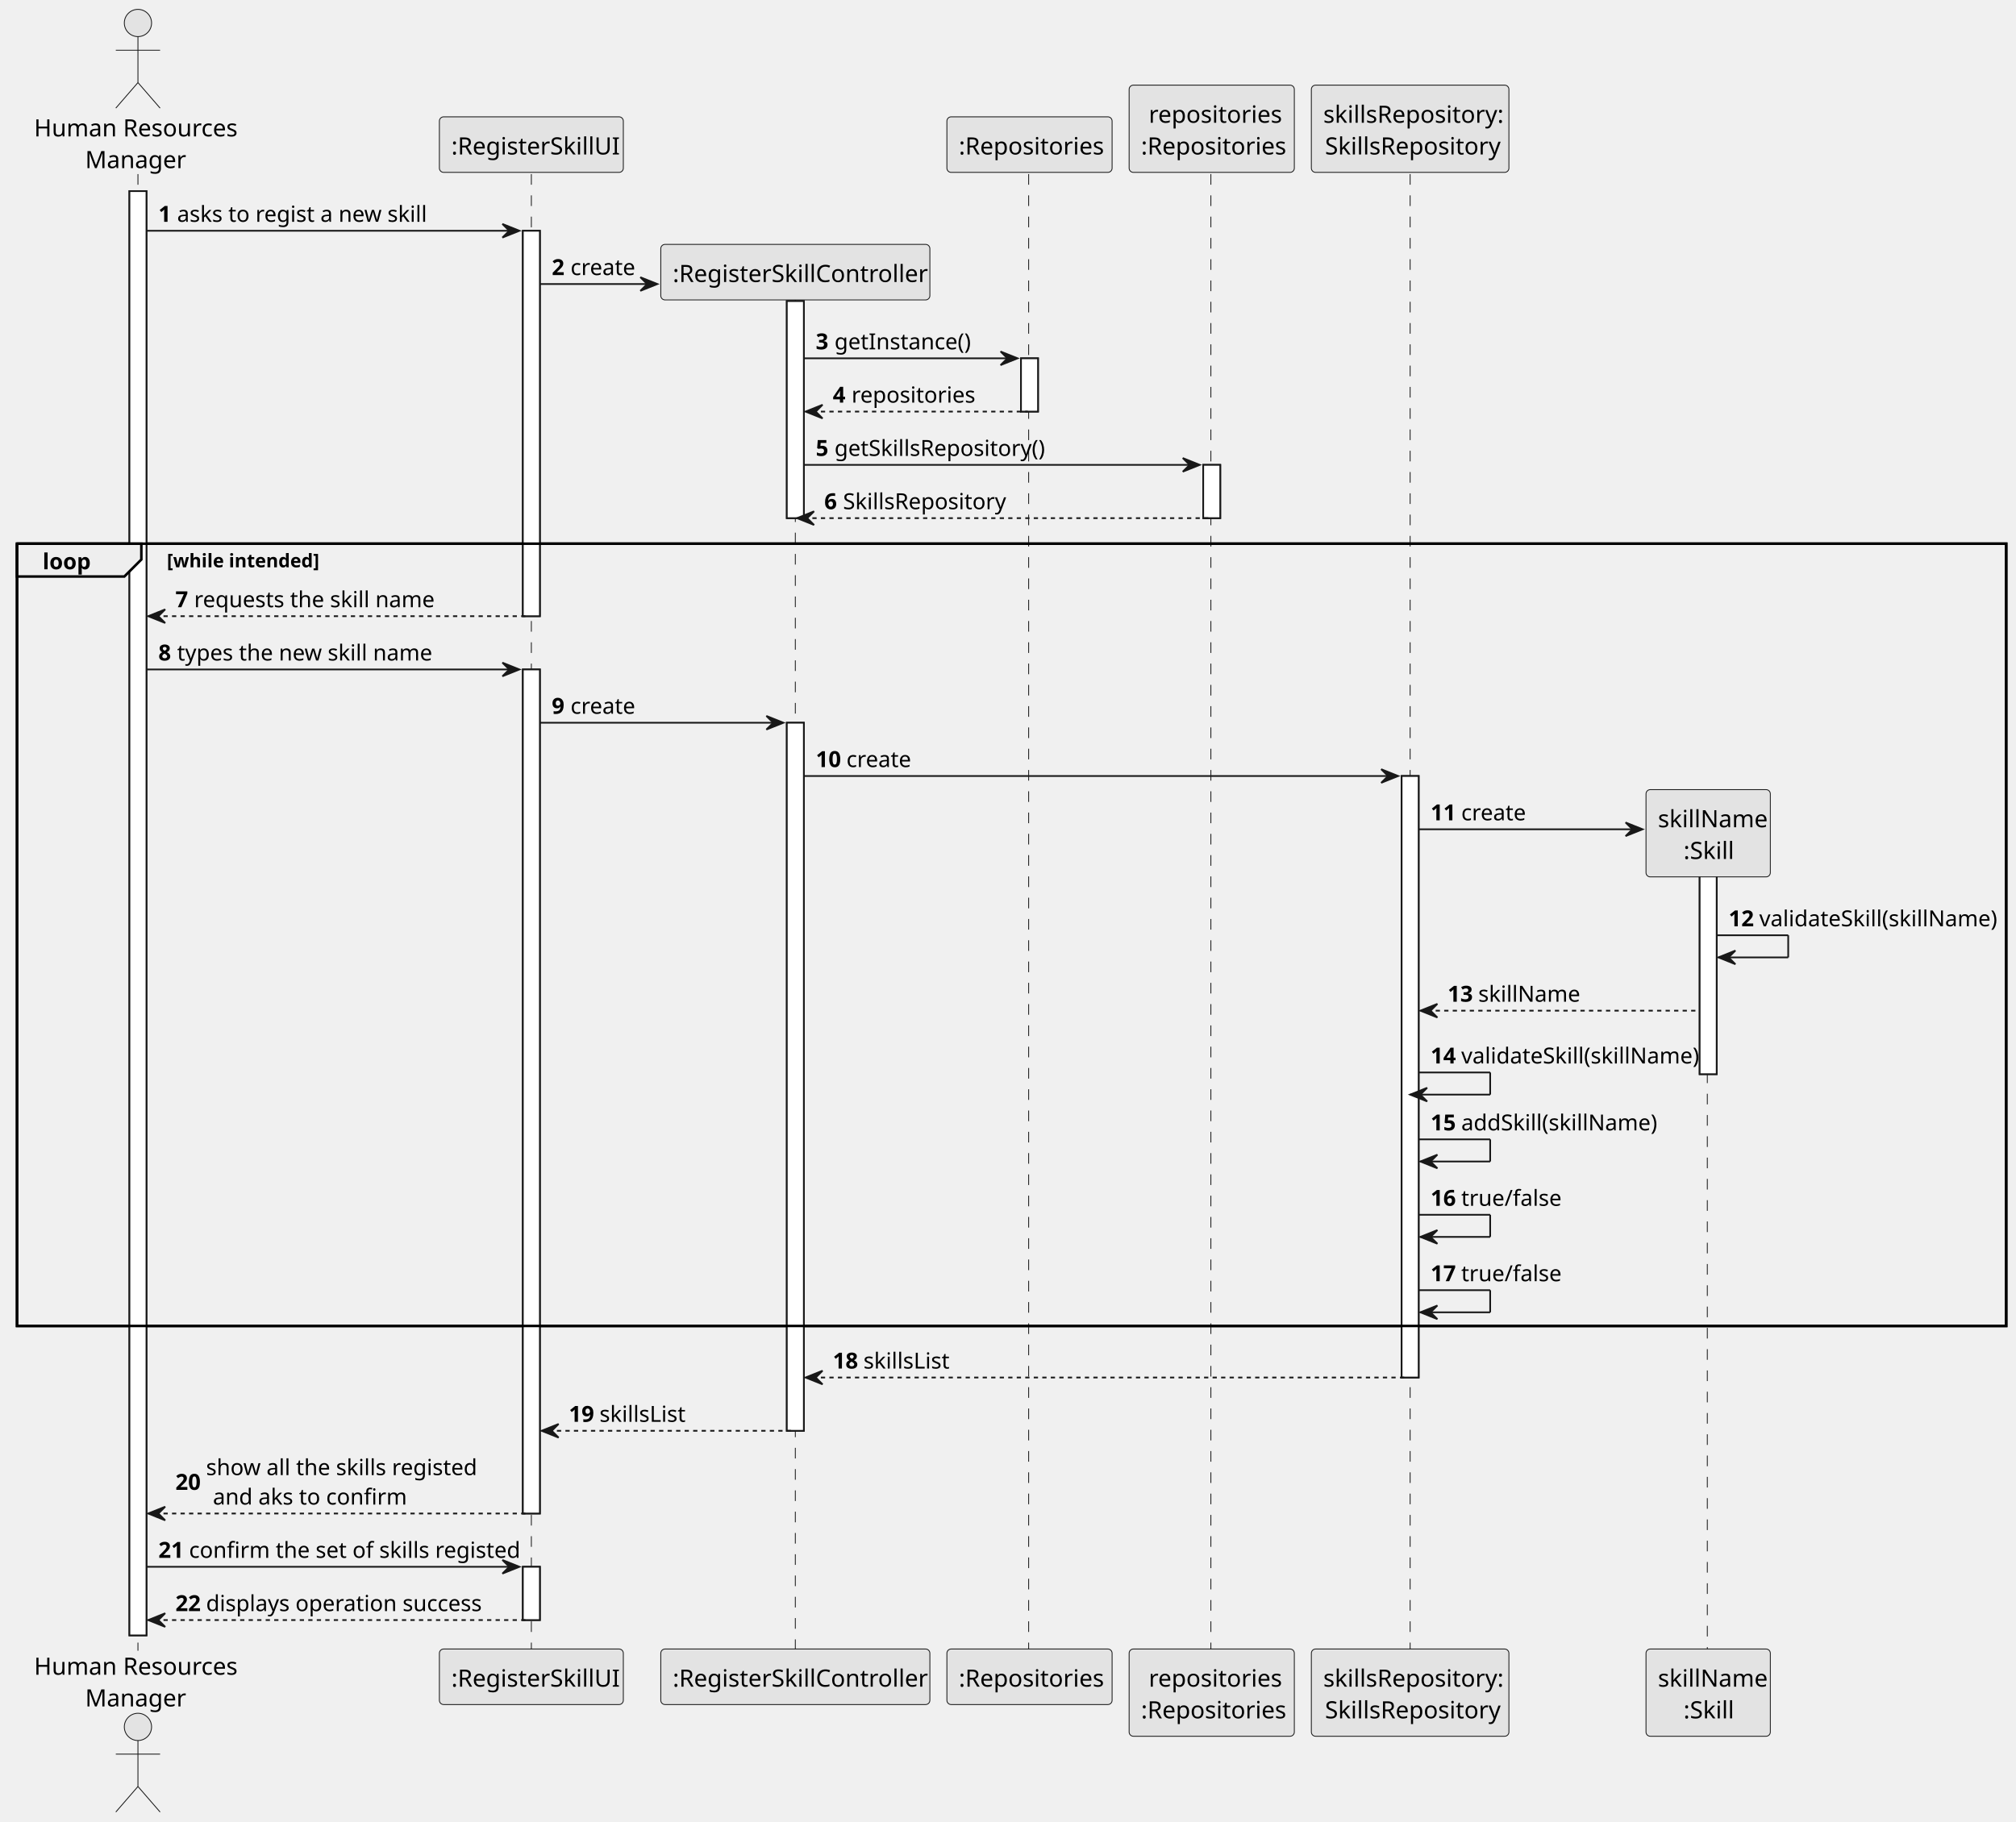
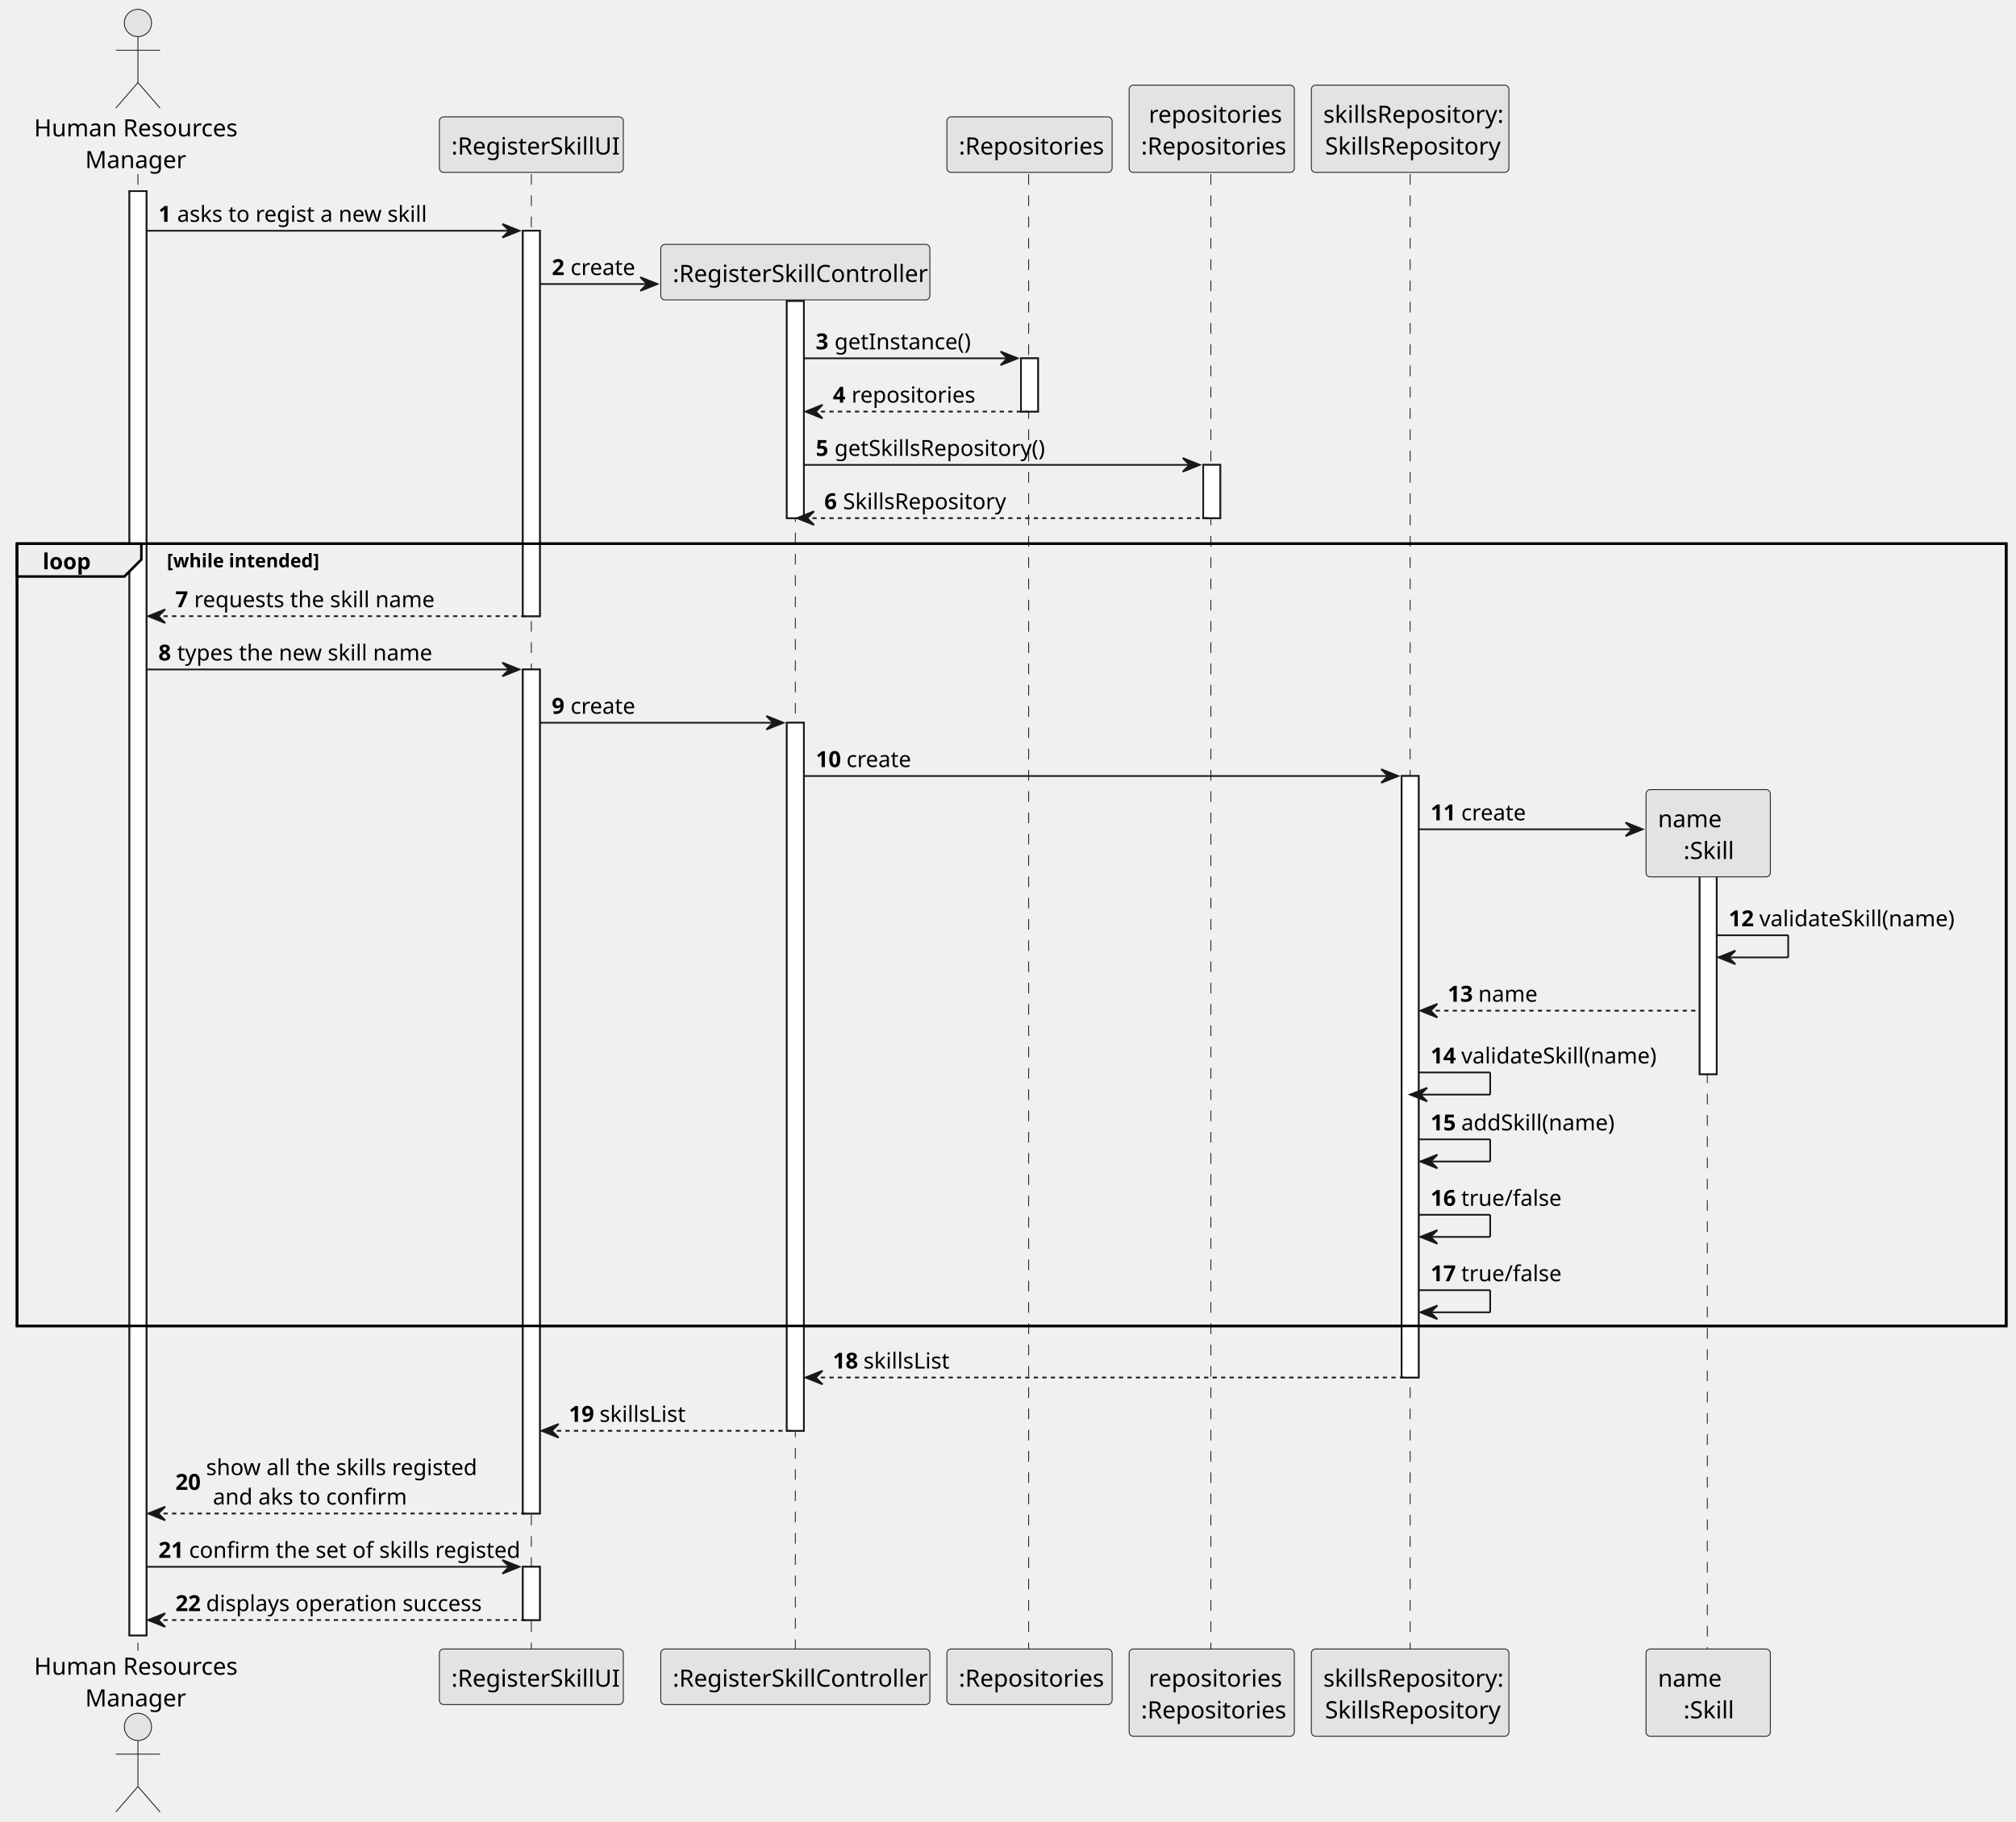
<svg xmlns="http://www.w3.org/2000/svg" contentStyleType="text/css" height="856.8px" preserveAspectRatio="none" style="width:947px;height:856px;background:#FFFFFF;" version="1.1" viewBox="0 0 947 856" width="947.2px" zoomAndPan="magnify">
  <defs />
  <g>
    <rect fill="#FFFFFF" height="678.612" style="stroke:#181818;stroke-width:0.8;" width="8" x="60.8" y="89.794" />
    <rect fill="#FFFFFF" height="181.094" style="stroke:#181818;stroke-width:0.8;" width="8" x="245.6" y="108.427" />
    <rect fill="#FFFFFF" height="396.587" style="stroke:#181818;stroke-width:0.8;" width="8" x="245.6" y="314.553" />
    <rect fill="#FFFFFF" height="25.033" style="stroke:#181818;stroke-width:0.8;" width="8" x="245.6" y="736.173" />
    <rect fill="#FFFFFF" height="101.995" style="stroke:#181818;stroke-width:0.8;" width="8" x="369.6" y="141.459" />
    <rect fill="#FFFFFF" height="332.689" style="stroke:#181818;stroke-width:0.8;" width="8" x="369.6" y="339.586" />
    <rect fill="#FFFFFF" height="25.033" style="stroke:#181818;stroke-width:0.8;" width="8" x="479.6" y="168.356" />
    <rect fill="#FFFFFF" height="25.033" style="stroke:#181818;stroke-width:0.8;" width="8" x="565.2" y="218.422" />
    <rect fill="#FFFFFF" height="282.623" style="stroke:#181818;stroke-width:0.8;" width="8" x="658.4" y="364.619" />
    <rect fill="#FFFFFF" height="107.059" style="stroke:#181818;stroke-width:0.8;" width="8" x="798.4" y="397.652" />
    <rect fill="none" height="367.555" style="stroke:#000000;stroke-width:1.2;" width="934.4" x="8" y="255.455" />
    <line style="stroke:#181818;stroke-width:0.4;stroke-dasharray:5.0,5.0;" x1="64.8" x2="64.8" y1="81.794" y2="775.606" />
    <line style="stroke:#181818;stroke-width:0.4;stroke-dasharray:5.0,5.0;" x1="249.6" x2="249.6" y1="81.794" y2="775.606" />
    <line style="stroke:#181818;stroke-width:0.4;stroke-dasharray:5.0,5.0;" x1="373.6" x2="373.6" y1="140.275" y2="775.606" />
    <line style="stroke:#181818;stroke-width:0.4;stroke-dasharray:5.0,5.0;" x1="483.2" x2="483.2" y1="81.794" y2="775.606" />
    <line style="stroke:#181818;stroke-width:0.4;stroke-dasharray:5.0,5.0;" x1="568.8" x2="568.8" y1="81.794" y2="775.606" />
    <line style="stroke:#181818;stroke-width:0.4;stroke-dasharray:5.0,5.0;" x1="662.4" x2="662.4" y1="81.794" y2="775.606" />
    <line style="stroke:#181818;stroke-width:0.4;stroke-dasharray:5.0,5.0;" x1="802" x2="802" y1="403.916" y2="775.606" />
    <text fill="#000000" font-family="sans-serif" font-size="11.2" lengthAdjust="spacing" textLength="92.8" x="16" y="64.086">Human Resources</text>
    <text fill="#000000" font-family="sans-serif" font-size="11.2" lengthAdjust="spacing" textLength="44.8" x="40" y="78.983">Manager</text>
    <ellipse cx="64.8" cy="10.8" fill="#E3E3E3" rx="6.4" ry="6.4" style="stroke:#181818;stroke-width:0.4;" />
    <path d="M64.8,17.2 L64.8,38.8 M54.4,23.6 L75.2,23.6 M64.8,38.8 L54.4,50.8 M64.8,38.8 L75.2,50.8 " fill="none" style="stroke:#181818;stroke-width:0.4;" />
    <text fill="#000000" font-family="sans-serif" font-size="11.2" lengthAdjust="spacing" textLength="92.8" x="16" y="786.892">Human Resources</text>
    <text fill="#000000" font-family="sans-serif" font-size="11.2" lengthAdjust="spacing" textLength="44.8" x="40" y="801.789">Manager</text>
    <ellipse cx="64.8" cy="811.4" fill="#E3E3E3" rx="6.4" ry="6.4" style="stroke:#181818;stroke-width:0.4;" />
    <path d="M64.8,817.8 L64.8,839.4 M54.4,824.2 L75.2,824.2 M64.8,839.4 L54.4,851.4 M64.8,839.4 L75.2,851.4 " fill="none" style="stroke:#181818;stroke-width:0.4;" />
    <rect fill="#E3E3E3" height="26.097" rx="2" ry="2" style="stroke:#181818;stroke-width:0.4;" width="86.4" x="206.4" y="54.897" />
    <text fill="#000000" font-family="sans-serif" font-size="11.2" lengthAdjust="spacing" textLength="75.2" x="212" y="72.583">:RegisterSkillUI</text>
    <rect fill="#E3E3E3" height="26.097" rx="2" ry="2" style="stroke:#181818;stroke-width:0.4;" width="86.4" x="206.4" y="774.806" />
    <text fill="#000000" font-family="sans-serif" font-size="11.2" lengthAdjust="spacing" textLength="75.2" x="212" y="792.492">:RegisterSkillUI</text>
    <rect fill="#E3E3E3" height="26.097" rx="2" ry="2" style="stroke:#181818;stroke-width:0.4;" width="126.4" x="310.4" y="774.806" />
    <text fill="#000000" font-family="sans-serif" font-size="11.2" lengthAdjust="spacing" textLength="115.2" x="316" y="792.492">:RegisterSkillController</text>
    <rect fill="#E3E3E3" height="26.097" rx="2" ry="2" style="stroke:#181818;stroke-width:0.4;" width="77.6" x="444.8" y="54.897" />
    <text fill="#000000" font-family="sans-serif" font-size="11.2" lengthAdjust="spacing" textLength="66.4" x="450.4" y="72.583">:Repositories</text>
    <rect fill="#E3E3E3" height="26.097" rx="2" ry="2" style="stroke:#181818;stroke-width:0.4;" width="77.6" x="444.8" y="774.806" />
    <text fill="#000000" font-family="sans-serif" font-size="11.2" lengthAdjust="spacing" textLength="66.4" x="450.4" y="792.492">:Repositories</text>
    <rect fill="#E3E3E3" height="40.994" rx="2" ry="2" style="stroke:#181818;stroke-width:0.4;" width="77.6" x="530.4" y="40" />
    <text fill="#000000" font-family="sans-serif" font-size="11.2" lengthAdjust="spacing" textLength="59.2" x="539.6" y="57.686">repositories</text>
    <text fill="#000000" font-family="sans-serif" font-size="11.2" lengthAdjust="spacing" textLength="66.4" x="536" y="72.583">:Repositories</text>
    <rect fill="#E3E3E3" height="40.994" rx="2" ry="2" style="stroke:#181818;stroke-width:0.4;" width="77.6" x="530.4" y="774.806" />
    <text fill="#000000" font-family="sans-serif" font-size="11.2" lengthAdjust="spacing" textLength="59.2" x="539.6" y="792.492">repositories</text>
    <text fill="#000000" font-family="sans-serif" font-size="11.2" lengthAdjust="spacing" textLength="66.4" x="536" y="807.389">:Repositories</text>
    <rect fill="#E3E3E3" height="40.994" rx="2" ry="2" style="stroke:#181818;stroke-width:0.4;" width="92.8" x="616" y="40" />
    <text fill="#000000" font-family="sans-serif" font-size="11.2" lengthAdjust="spacing" textLength="81.6" x="621.6" y="57.686">skillsRepository:</text>
    <text fill="#000000" font-family="sans-serif" font-size="11.2" lengthAdjust="spacing" textLength="80" x="622.4" y="72.583">SkillsRepository</text>
    <rect fill="#E3E3E3" height="40.994" rx="2" ry="2" style="stroke:#181818;stroke-width:0.4;" width="92.8" x="616" y="774.806" />
    <text fill="#000000" font-family="sans-serif" font-size="11.2" lengthAdjust="spacing" textLength="81.6" x="621.6" y="792.492">skillsRepository:</text>
    <text fill="#000000" font-family="sans-serif" font-size="11.2" lengthAdjust="spacing" textLength="80" x="622.4" y="807.389">SkillsRepository</text>
    <rect fill="#E3E3E3" height="40.994" rx="2" ry="2" style="stroke:#181818;stroke-width:0.4;" width="58.4" x="773.2" y="774.806" />
-     <text fill="#000000" font-family="sans-serif" font-size="11.2" lengthAdjust="spacing" textLength="47.2" x="778.8" y="792.492">skillName</text>
+     <text fill="#000000" font-family="sans-serif" font-size="11.2" lengthAdjust="spacing" textLength="47.2" x="778.8" y="792.492">name</text>
    <text fill="#000000" font-family="sans-serif" font-size="11.2" lengthAdjust="spacing" textLength="23.2" x="790.8" y="807.389">:Skill</text>
    <rect fill="#FFFFFF" height="678.612" style="stroke:#181818;stroke-width:0.8;" width="8" x="60.8" y="89.794" />
    <rect fill="#FFFFFF" height="181.094" style="stroke:#181818;stroke-width:0.8;" width="8" x="245.6" y="108.427" />
    <rect fill="#FFFFFF" height="396.587" style="stroke:#181818;stroke-width:0.8;" width="8" x="245.6" y="314.553" />
    <rect fill="#FFFFFF" height="25.033" style="stroke:#181818;stroke-width:0.8;" width="8" x="245.6" y="736.173" />
    <rect fill="#FFFFFF" height="101.995" style="stroke:#181818;stroke-width:0.8;" width="8" x="369.6" y="141.459" />
    <rect fill="#FFFFFF" height="332.689" style="stroke:#181818;stroke-width:0.8;" width="8" x="369.6" y="339.586" />
    <rect fill="#FFFFFF" height="25.033" style="stroke:#181818;stroke-width:0.8;" width="8" x="479.6" y="168.356" />
    <rect fill="#FFFFFF" height="25.033" style="stroke:#181818;stroke-width:0.8;" width="8" x="565.2" y="218.422" />
    <rect fill="#FFFFFF" height="282.623" style="stroke:#181818;stroke-width:0.8;" width="8" x="658.4" y="364.619" />
    <rect fill="#FFFFFF" height="107.059" style="stroke:#181818;stroke-width:0.8;" width="8" x="798.4" y="397.652" />
    <polygon fill="#181818" points="236,105.227,244,108.427,236,111.627,239.2,108.427" style="stroke:#181818;stroke-width:0.8;" />
    <line style="stroke:#181818;stroke-width:0.8;" x1="68.8" x2="240.8" y1="108.427" y2="108.427" />
    <text fill="#000000" font-family="sans-serif" font-size="10.4" font-weight="bold" lengthAdjust="spacing" textLength="5.6" x="74.4" y="104.216">1</text>
    <text fill="#000000" font-family="sans-serif" font-size="10.4" lengthAdjust="spacing" textLength="115.2" x="83.2" y="104.216">asks to regist a new skill</text>
    <polygon fill="#181818" points="300.8,130.259,308.8,133.459,300.8,136.659,304,133.459" style="stroke:#181818;stroke-width:0.8;" />
    <line style="stroke:#181818;stroke-width:0.8;" x1="253.6" x2="305.6" y1="133.459" y2="133.459" />
    <text fill="#000000" font-family="sans-serif" font-size="10.4" font-weight="bold" lengthAdjust="spacing" textLength="5.6" x="259.2" y="129.249">2</text>
    <text fill="#000000" font-family="sans-serif" font-size="10.4" lengthAdjust="spacing" textLength="28.8" x="268" y="129.249">create</text>
    <rect fill="#E3E3E3" height="26.097" rx="2" ry="2" style="stroke:#181818;stroke-width:0.4;" width="126.4" x="310.4" y="114.827" />
    <text fill="#000000" font-family="sans-serif" font-size="11.2" lengthAdjust="spacing" textLength="115.2" x="316" y="132.512">:RegisterSkillController</text>
    <polygon fill="#181818" points="470,165.156,478,168.356,470,171.556,473.2,168.356" style="stroke:#181818;stroke-width:0.8;" />
    <line style="stroke:#181818;stroke-width:0.8;" x1="377.6" x2="474.8" y1="168.356" y2="168.356" />
    <text fill="#000000" font-family="sans-serif" font-size="10.4" font-weight="bold" lengthAdjust="spacing" textLength="5.6" x="383.2" y="164.146">3</text>
    <text fill="#000000" font-family="sans-serif" font-size="10.4" lengthAdjust="spacing" textLength="60" x="392" y="164.146">getInstance()</text>
    <polygon fill="#181818" points="386.4,190.189,378.4,193.389,386.4,196.589,383.2,193.389" style="stroke:#181818;stroke-width:0.8;" />
    <line style="stroke:#181818;stroke-width:0.8;stroke-dasharray:2.0,2.0;" x1="381.6" x2="482.8" y1="193.389" y2="193.389" />
    <text fill="#000000" font-family="sans-serif" font-size="10.4" font-weight="bold" lengthAdjust="spacing" textLength="5.6" x="391.2" y="189.179">4</text>
    <text fill="#000000" font-family="sans-serif" font-size="10.4" lengthAdjust="spacing" textLength="53.6" x="400" y="189.179">repositories</text>
    <polygon fill="#181818" points="555.6,215.222,563.6,218.422,555.6,221.622,558.8,218.422" style="stroke:#181818;stroke-width:0.8;" />
    <line style="stroke:#181818;stroke-width:0.8;" x1="377.6" x2="560.4" y1="218.422" y2="218.422" />
    <text fill="#000000" font-family="sans-serif" font-size="10.4" font-weight="bold" lengthAdjust="spacing" textLength="5.6" x="383.2" y="214.212">5</text>
    <text fill="#000000" font-family="sans-serif" font-size="10.4" lengthAdjust="spacing" textLength="96" x="392" y="214.212">getSkillsRepository()</text>
    <polygon fill="#181818" points="382.4,240.255,374.4,243.455,382.4,246.655,379.2,243.455" style="stroke:#181818;stroke-width:0.8;" />
    <line style="stroke:#181818;stroke-width:0.8;stroke-dasharray:2.0,2.0;" x1="377.6" x2="568.4" y1="243.455" y2="243.455" />
    <text fill="#000000" font-family="sans-serif" font-size="10.4" font-weight="bold" lengthAdjust="spacing" textLength="5.6" x="387.2" y="239.244">6</text>
    <text fill="#000000" font-family="sans-serif" font-size="10.4" lengthAdjust="spacing" textLength="75.2" x="396" y="239.244">SkillsRepository</text>
    <path d="M8,255.455 L66.4,255.455 L66.4,262.887 L58.4,270.887 L8,270.887 L8,255.455 " fill="#EEEEEE" style="stroke:#000000;stroke-width:1.2;" />
    <rect fill="none" height="367.555" style="stroke:#000000;stroke-width:1.2;" width="934.4" x="8" y="255.455" />
    <text fill="#000000" font-family="sans-serif" font-size="10.4" font-weight="bold" lengthAdjust="spacing" textLength="22.4" x="20" y="267.477">loop</text>
    <text fill="#000000" font-family="sans-serif" font-size="8.8" font-weight="bold" lengthAdjust="spacing" textLength="72" x="78.4" y="266.551">[while intended]</text>
    <polygon fill="#181818" points="77.6,286.32,69.6,289.52,77.6,292.72,74.4,289.52" style="stroke:#181818;stroke-width:0.8;" />
    <line style="stroke:#181818;stroke-width:0.8;stroke-dasharray:2.0,2.0;" x1="72.8" x2="248.8" y1="289.52" y2="289.52" />
    <text fill="#000000" font-family="sans-serif" font-size="10.4" font-weight="bold" lengthAdjust="spacing" textLength="5.6" x="82.4" y="285.31">7</text>
    <text fill="#000000" font-family="sans-serif" font-size="10.4" lengthAdjust="spacing" textLength="108" x="91.2" y="285.31">requests the skill name</text>
    <polygon fill="#181818" points="236,311.353,244,314.553,236,317.753,239.2,314.553" style="stroke:#181818;stroke-width:0.8;" />
    <line style="stroke:#181818;stroke-width:0.8;" x1="68.8" x2="240.8" y1="314.553" y2="314.553" />
    <text fill="#000000" font-family="sans-serif" font-size="10.4" font-weight="bold" lengthAdjust="spacing" textLength="5.6" x="74.4" y="310.343">8</text>
    <text fill="#000000" font-family="sans-serif" font-size="10.4" lengthAdjust="spacing" textLength="115.2" x="83.2" y="310.343">types the new skill name</text>
    <polygon fill="#181818" points="360,336.386,368,339.586,360,342.786,363.2,339.586" style="stroke:#181818;stroke-width:0.8;" />
    <line style="stroke:#181818;stroke-width:0.8;" x1="253.6" x2="364.8" y1="339.586" y2="339.586" />
    <text fill="#000000" font-family="sans-serif" font-size="10.4" font-weight="bold" lengthAdjust="spacing" textLength="5.6" x="259.2" y="335.376">9</text>
    <text fill="#000000" font-family="sans-serif" font-size="10.4" lengthAdjust="spacing" textLength="28.8" x="268" y="335.376">create</text>
    <polygon fill="#181818" points="648.8,361.419,656.8,364.619,648.8,367.819,652,364.619" style="stroke:#181818;stroke-width:0.8;" />
    <line style="stroke:#181818;stroke-width:0.8;" x1="377.6" x2="653.6" y1="364.619" y2="364.619" />
    <text fill="#000000" font-family="sans-serif" font-size="10.4" font-weight="bold" lengthAdjust="spacing" textLength="11.2" x="383.2" y="360.409">10</text>
    <text fill="#000000" font-family="sans-serif" font-size="10.4" lengthAdjust="spacing" textLength="28.8" x="397.6" y="360.409">create</text>
    <polygon fill="#181818" points="763.6,386.452,771.6,389.652,763.6,392.852,766.8,389.652" style="stroke:#181818;stroke-width:0.8;" />
    <line style="stroke:#181818;stroke-width:0.8;" x1="666.4" x2="768.4" y1="389.652" y2="389.652" />
    <text fill="#000000" font-family="sans-serif" font-size="10.4" font-weight="bold" lengthAdjust="spacing" textLength="11.2" x="672" y="385.441">11</text>
    <text fill="#000000" font-family="sans-serif" font-size="10.4" lengthAdjust="spacing" textLength="28.8" x="686.4" y="385.441">create</text>
    <rect fill="#E3E3E3" height="40.994" rx="2" ry="2" style="stroke:#181818;stroke-width:0.4;" width="58.4" x="773.2" y="371.019" />
-     <text fill="#000000" font-family="sans-serif" font-size="11.2" lengthAdjust="spacing" textLength="47.2" x="778.8" y="388.705">skillName</text>
+     <text fill="#000000" font-family="sans-serif" font-size="11.2" lengthAdjust="spacing" textLength="47.2" x="778.8" y="388.705">name</text>
    <text fill="#000000" font-family="sans-serif" font-size="11.2" lengthAdjust="spacing" textLength="23.2" x="790.8" y="403.602">:Skill</text>
    <line style="stroke:#181818;stroke-width:0.8;" x1="806.4" x2="840" y1="439.445" y2="439.445" />
    <line style="stroke:#181818;stroke-width:0.8;" x1="840" x2="840" y1="439.445" y2="449.845" />
    <line style="stroke:#181818;stroke-width:0.8;" x1="807.2" x2="840" y1="449.845" y2="449.845" />
    <polygon fill="#181818" points="815.2,446.645,807.2,449.845,815.2,453.045,812,449.845" style="stroke:#181818;stroke-width:0.8;" />
    <text fill="#000000" font-family="sans-serif" font-size="10.4" font-weight="bold" lengthAdjust="spacing" textLength="11.2" x="812" y="435.235">12</text>
-     <text fill="#000000" font-family="sans-serif" font-size="10.4" lengthAdjust="spacing" textLength="106.4" x="826.4" y="435.235">validateSkill(skillName)</text>
+     <text fill="#000000" font-family="sans-serif" font-size="10.4" lengthAdjust="spacing" textLength="106.4" x="826.4" y="435.235">validateSkill(name)</text>
    <polygon fill="#181818" points="675.2,471.678,667.2,474.878,675.2,478.078,672,474.878" style="stroke:#181818;stroke-width:0.8;" />
    <line style="stroke:#181818;stroke-width:0.8;stroke-dasharray:2.0,2.0;" x1="670.4" x2="797.6" y1="474.878" y2="474.878" />
    <text fill="#000000" font-family="sans-serif" font-size="10.4" font-weight="bold" lengthAdjust="spacing" textLength="11.2" x="680" y="470.668">13</text>
-     <text fill="#000000" font-family="sans-serif" font-size="10.4" lengthAdjust="spacing" textLength="45.6" x="694.4" y="470.668">skillName</text>
+     <text fill="#000000" font-family="sans-serif" font-size="10.4" lengthAdjust="spacing" textLength="45.6" x="694.4" y="470.668">name</text>
    <line style="stroke:#181818;stroke-width:0.8;" x1="666.4" x2="700" y1="503.911" y2="503.911" />
    <line style="stroke:#181818;stroke-width:0.8;" x1="700" x2="700" y1="503.911" y2="514.311" />
    <line style="stroke:#181818;stroke-width:0.8;" x1="662.4" x2="700" y1="514.311" y2="514.311" />
    <polygon fill="#181818" points="670.4,511.111,662.4,514.311,670.4,517.511,667.2,514.311" style="stroke:#181818;stroke-width:0.8;" />
    <text fill="#000000" font-family="sans-serif" font-size="10.4" font-weight="bold" lengthAdjust="spacing" textLength="11.2" x="672" y="499.701">14</text>
-     <text fill="#000000" font-family="sans-serif" font-size="10.4" lengthAdjust="spacing" textLength="106.4" x="686.4" y="499.701">validateSkill(skillName)</text>
+     <text fill="#000000" font-family="sans-serif" font-size="10.4" lengthAdjust="spacing" textLength="106.4" x="686.4" y="499.701">validateSkill(name)</text>
    <line style="stroke:#181818;stroke-width:0.8;" x1="666.4" x2="700" y1="535.344" y2="535.344" />
    <line style="stroke:#181818;stroke-width:0.8;" x1="700" x2="700" y1="535.344" y2="545.744" />
    <line style="stroke:#181818;stroke-width:0.8;" x1="667.2" x2="700" y1="545.744" y2="545.744" />
    <polygon fill="#181818" points="675.2,542.544,667.2,545.744,675.2,548.944,672,545.744" style="stroke:#181818;stroke-width:0.8;" />
    <text fill="#000000" font-family="sans-serif" font-size="10.4" font-weight="bold" lengthAdjust="spacing" textLength="11.2" x="672" y="531.134">15</text>
-     <text fill="#000000" font-family="sans-serif" font-size="10.4" lengthAdjust="spacing" textLength="88.8" x="686.4" y="531.134">addSkill(skillName)</text>
+     <text fill="#000000" font-family="sans-serif" font-size="10.4" lengthAdjust="spacing" textLength="88.8" x="686.4" y="531.134">addSkill(name)</text>
    <line style="stroke:#181818;stroke-width:0.8;" x1="666.4" x2="700" y1="570.777" y2="570.777" />
    <line style="stroke:#181818;stroke-width:0.8;" x1="700" x2="700" y1="570.777" y2="581.177" />
    <line style="stroke:#181818;stroke-width:0.8;" x1="667.2" x2="700" y1="581.177" y2="581.177" />
    <polygon fill="#181818" points="675.2,577.977,667.2,581.177,675.2,584.377,672,581.177" style="stroke:#181818;stroke-width:0.8;" />
    <text fill="#000000" font-family="sans-serif" font-size="10.4" font-weight="bold" lengthAdjust="spacing" textLength="11.2" x="672" y="566.566">16</text>
    <text fill="#000000" font-family="sans-serif" font-size="10.4" lengthAdjust="spacing" textLength="42.4" x="686.4" y="566.566">true/false</text>
    <line style="stroke:#181818;stroke-width:0.8;" x1="666.4" x2="700" y1="606.209" y2="606.209" />
    <line style="stroke:#181818;stroke-width:0.8;" x1="700" x2="700" y1="606.209" y2="616.609" />
    <line style="stroke:#181818;stroke-width:0.8;" x1="667.2" x2="700" y1="616.609" y2="616.609" />
    <polygon fill="#181818" points="675.2,613.409,667.2,616.609,675.2,619.809,672,616.609" style="stroke:#181818;stroke-width:0.8;" />
    <text fill="#000000" font-family="sans-serif" font-size="10.4" font-weight="bold" lengthAdjust="spacing" textLength="11.2" x="672" y="601.999">17</text>
    <text fill="#000000" font-family="sans-serif" font-size="10.4" lengthAdjust="spacing" textLength="42.4" x="686.4" y="601.999">true/false</text>
    <polygon fill="#181818" points="386.4,644.042,378.4,647.242,386.4,650.442,383.2,647.242" style="stroke:#181818;stroke-width:0.8;" />
    <line style="stroke:#181818;stroke-width:0.8;stroke-dasharray:2.0,2.0;" x1="381.6" x2="661.6" y1="647.242" y2="647.242" />
    <text fill="#000000" font-family="sans-serif" font-size="10.4" font-weight="bold" lengthAdjust="spacing" textLength="11.2" x="391.2" y="643.032">18</text>
    <text fill="#000000" font-family="sans-serif" font-size="10.4" lengthAdjust="spacing" textLength="40.8" x="405.6" y="643.032">skillsList</text>
    <polygon fill="#181818" points="262.4,669.075,254.4,672.275,262.4,675.475,259.2,672.275" style="stroke:#181818;stroke-width:0.8;" />
    <line style="stroke:#181818;stroke-width:0.8;stroke-dasharray:2.0,2.0;" x1="257.6" x2="372.8" y1="672.275" y2="672.275" />
    <text fill="#000000" font-family="sans-serif" font-size="10.4" font-weight="bold" lengthAdjust="spacing" textLength="11.2" x="267.2" y="668.065">19</text>
    <text fill="#000000" font-family="sans-serif" font-size="10.4" lengthAdjust="spacing" textLength="40.8" x="281.6" y="668.065">skillsList</text>
    <polygon fill="#181818" points="77.6,707.941,69.6,711.141,77.6,714.341,74.4,711.141" style="stroke:#181818;stroke-width:0.8;" />
    <line style="stroke:#181818;stroke-width:0.8;stroke-dasharray:2.0,2.0;" x1="72.8" x2="248.8" y1="711.141" y2="711.141" />
    <text fill="#000000" font-family="sans-serif" font-size="10.4" font-weight="bold" lengthAdjust="spacing" textLength="11.2" x="82.4" y="700.014">20</text>
    <text fill="#000000" font-family="sans-serif" font-size="10.4" lengthAdjust="spacing" textLength="122.4" x="96.8" y="693.098">show all the skills registed</text>
    <text fill="#000000" font-family="sans-serif" font-size="10.4" lengthAdjust="spacing" textLength="85.6" x="100" y="706.931">and aks to confirm</text>
    <polygon fill="#181818" points="236,732.973,244,736.173,236,739.373,239.2,736.173" style="stroke:#181818;stroke-width:0.8;" />
    <line style="stroke:#181818;stroke-width:0.8;" x1="68.8" x2="240.8" y1="736.173" y2="736.173" />
    <text fill="#000000" font-family="sans-serif" font-size="10.4" font-weight="bold" lengthAdjust="spacing" textLength="11.2" x="74.4" y="731.963">21</text>
    <text fill="#000000" font-family="sans-serif" font-size="10.4" lengthAdjust="spacing" textLength="147.2" x="88.8" y="731.963">confirm the set of skills registed</text>
    <polygon fill="#181818" points="77.6,758.006,69.6,761.206,77.6,764.406,74.4,761.206" style="stroke:#181818;stroke-width:0.8;" />
    <line style="stroke:#181818;stroke-width:0.8;stroke-dasharray:2.0,2.0;" x1="72.8" x2="248.8" y1="761.206" y2="761.206" />
    <text fill="#000000" font-family="sans-serif" font-size="10.4" font-weight="bold" lengthAdjust="spacing" textLength="11.2" x="82.4" y="756.996">22</text>
    <text fill="#000000" font-family="sans-serif" font-size="10.4" lengthAdjust="spacing" textLength="126.4" x="96.8" y="756.996">displays operation success</text>
  </g>
</svg>
